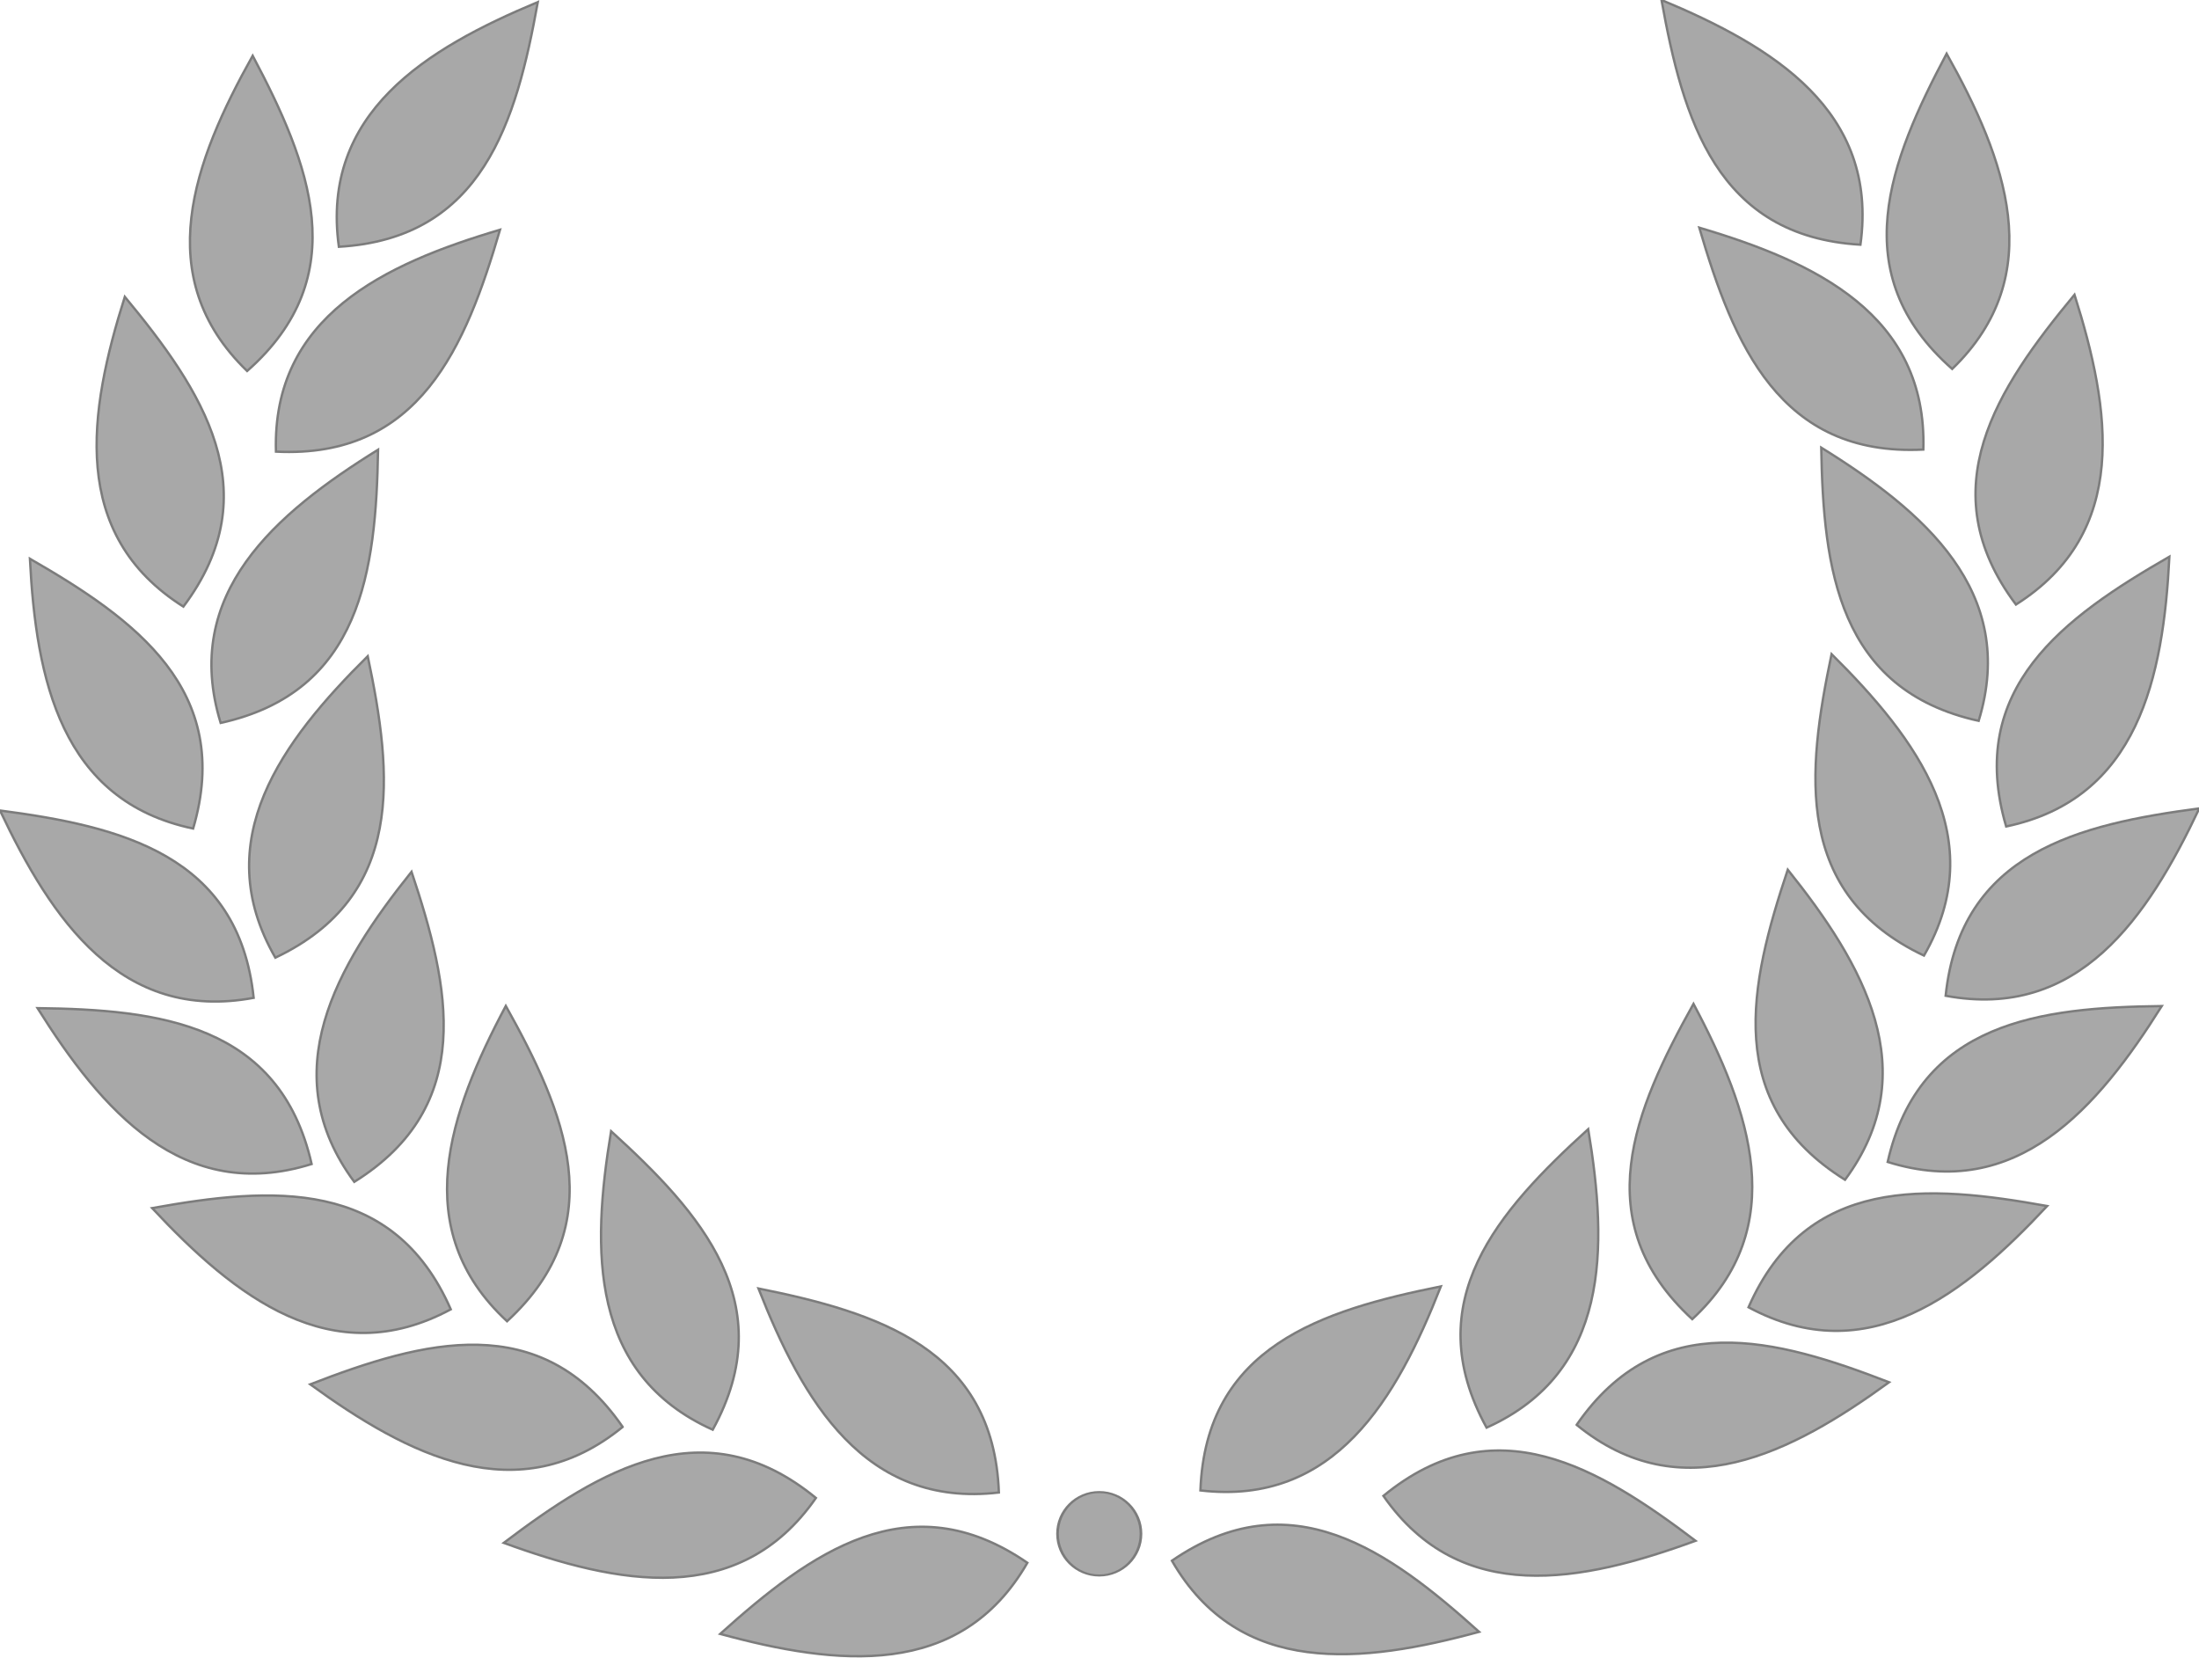
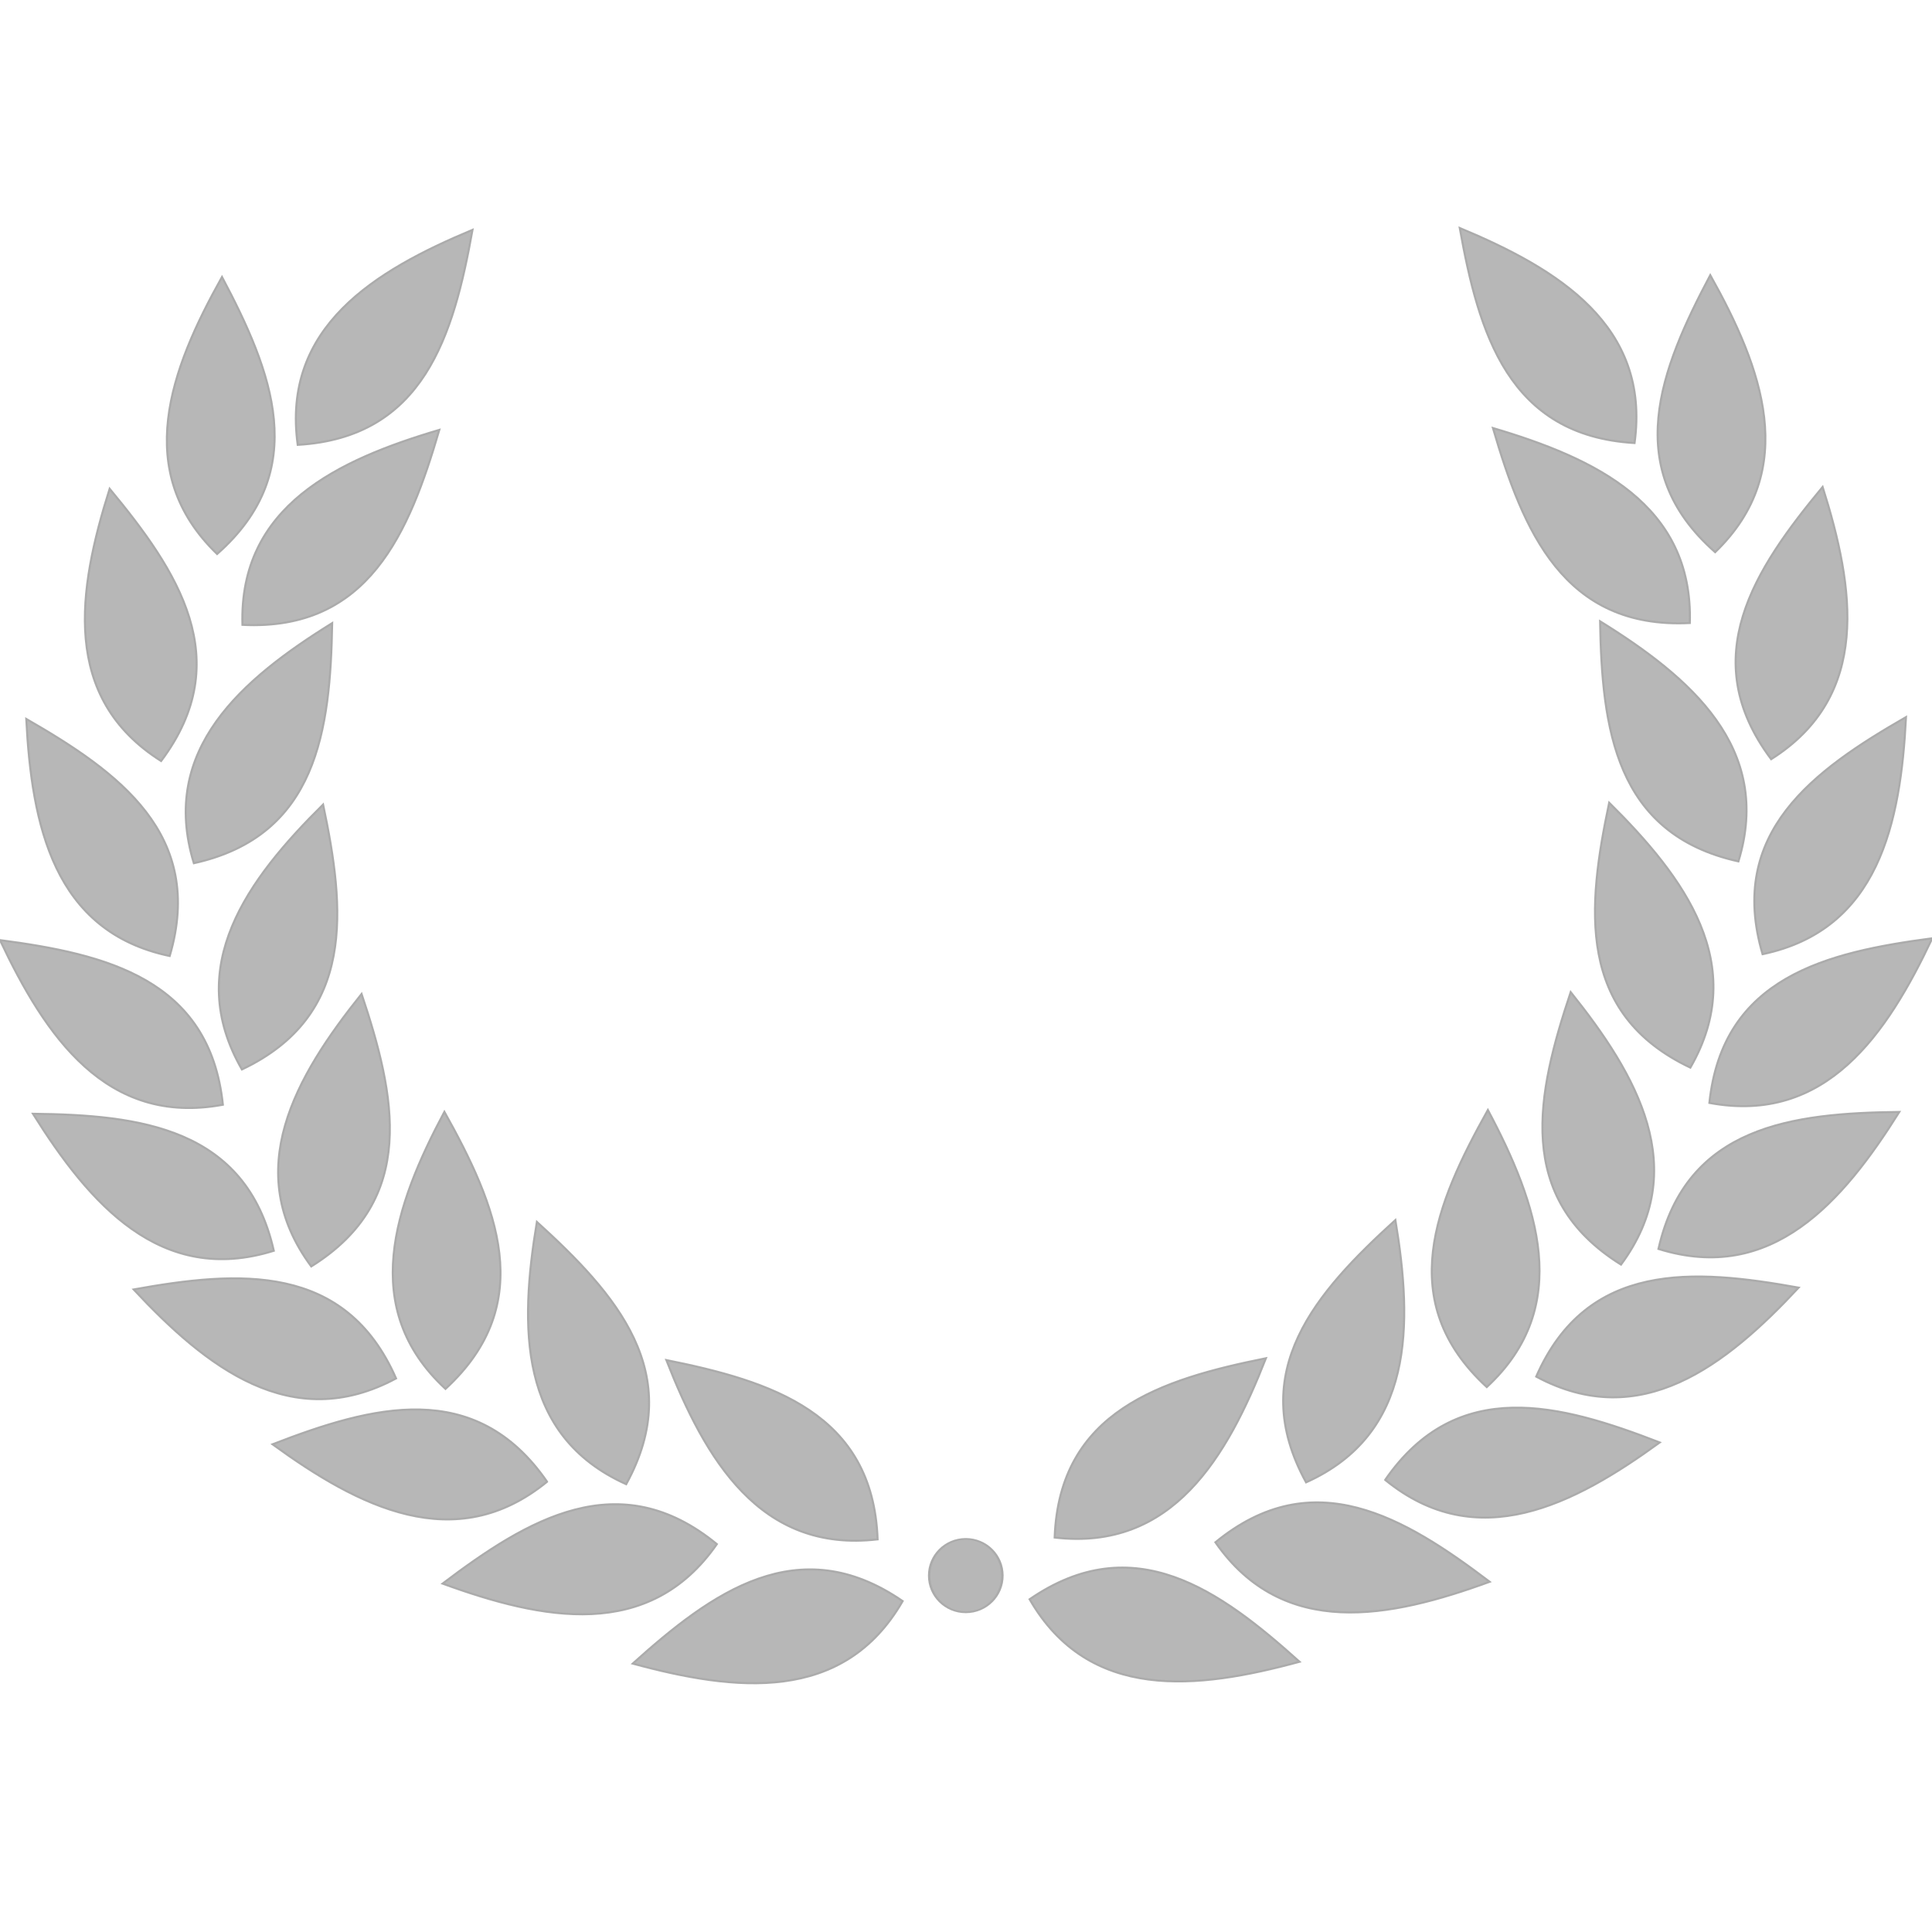
- <svg xmlns="http://www.w3.org/2000/svg" width="932" height="712">
-   <g id="imagebot_1" label="Warstwa 1">
-     <g id="imagebot_2" fill="#000000" label="Warstwa 1" transform="translate(0.00000762939 0) matrix(1 0 0 1 88.345 -234.078)">
-       <g id="imagebot_22" transform="matrix(-1 0 0 1 755.44 -.88158)" fill="#000000">
-         <path id="imagebot_39" d="M347.09,896.45C296.828,861.839 255.099,892.23 216.89,926.597C266.221,939.999 318.46,946.078 347.09,896.45z" fill="#a8a8a8" stroke-width="1px" stroke="#7c7c7c" fill-rule="evenodd" />
-         <path id="imagebot_38" d="M335.01,866.66C332.78,805.674 283.489,790.333 233.11,780.186C251.801,827.765 278.105,873.309 335.01,866.66z" fill="#a8a8a8" stroke-width="1px" stroke="#7c7c7c" fill-rule="evenodd" />
-         <path id="imagebot_37" d="M257.46,868.97C210.302,830.235 166.155,856.991 125.17,888.006C173.192,905.529 224.732,916.001 257.46,868.97z" fill="#a8a8a8" stroke-width="1px" stroke="#7c7c7c" fill-rule="evenodd" />
-         <path id="imagebot_36" d="M213.73,840.05C243.116,786.565 208.687,748.1 170.654,713.53C162.276,763.958 161.476,816.55 213.73,840.05z" fill="#a8a8a8" stroke-width="1px" stroke="#7c7c7c" fill-rule="evenodd" />
-         <path id="imagebot_35" d="M175.56,838.86C140.87,788.66 91.067,802.25 43.14,820.81C84.496,850.857 131.174,875.092 175.56,838.866L175.56,838.86z" fill="#a8a8a8" stroke-width="1px" stroke="#7c7c7c" fill-rule="evenodd" />
-         <path id="imagebot_34" d="M126.56,794.08C171.454,752.743 151.072,705.314 126.032,660.43C102.026,705.561 84.515,755.155 126.56,794.08z" fill="#a8a8a8" stroke-width="1px" stroke="#7c7c7c" fill-rule="evenodd" />
-         <path id="imagebot_33" d="M102.71,789.03C78.197,733.143 26.72,737.014 -23.86,746.117C11.026,783.481 52.242,816.152 102.71,789.03z" fill="#a8a8a8" stroke-width="1px" stroke="#7c7c7c" fill-rule="evenodd" />
-         <path id="imagebot_32" d="M61.808,735C113.59,702.7 102.36,652.32 86.078,603.57C54.118,643.47 27.712,688.95 61.808,735z" fill="#a8a8a8" stroke-width="1px" stroke="#7c7c7c" fill-rule="evenodd" />
-         <path id="imagebot_31" d="M43.732,727.44C30.23,667.926 -21.05,661.992 -72.438,661.365C-45.247,704.652 -10.953,744.528 43.732,727.44z" fill="#a8a8a8" stroke-width="1px" stroke="#7c7c7c" fill-rule="evenodd" />
-         <path id="imagebot_30" d="M28.354,639.98C83.493,613.83 78.104,562.49 67.512,512.2C31.194,548.17 -0.246,590.33 28.354,639.98z" fill="#a8a8a8" stroke-width="1px" stroke="#7c7c7c" fill-rule="evenodd" />
-         <path id="imagebot_29" d="M19.165,657C12.826,596.303 -37.388,584.323 -88.345,577.597C-66.486,623.807 -37.17,667.472 19.165,657z" fill="#a8a8a8" stroke-width="1px" stroke="#7c7c7c" fill-rule="evenodd" />
-         <path id="imagebot_28" d="M5.175,540.49C64.764,527.32 70.983,476.07 71.896,424.68C28.458,451.63 -11.608,485.7 5.175,540.49z" fill="#a8a8a8" stroke-width="1px" stroke="#7c7c7c" fill-rule="evenodd" />
-         <path id="imagebot_27" d="M-6.486,585.25C10.759,526.71 -31.112,496.52 -75.669,470.9C-73.048,521.952 -62.562,573.49 -6.486,585.25z" fill="#a8a8a8" stroke-width="1px" stroke="#7c7c7c" fill-rule="evenodd" />
-         <path id="imagebot_26" d="M28.616,425.5C89.567,428.552 109.113,380.773 123.579,331.456C74.562,345.963 26.914,368.229 28.616,425.5z" fill="#a8a8a8" stroke-width="1px" stroke="#7c7c7c" fill-rule="evenodd" />
-         <path id="imagebot_25" d="M-10.627,491.19C26.002,442.378 -2.665,399.447 -35.448,359.87C-50.847,408.614 -59.048,460.56 -10.627,491.19z" fill="#a8a8a8" stroke-width="1px" stroke="#7c7c7c" fill-rule="evenodd" />
-         <path id="imagebot_24" d="M55.278,338.67C116.2,335.15 130.5,285.55 139.59,234.96C92.411,254.65 47.431,281.91 55.278,338.67z" fill="#a8a8a8" stroke-width="1px" stroke="#7c7c7c" fill-rule="evenodd" />
-         <path id="imagebot_23" d="M16.39,391.33C62.167,350.98 42.814,303.12 18.751,257.7C-6.225,302.31 -24.804,351.51 16.39,391.33z" fill="#a8a8a8" stroke-width="1px" stroke="#7c7c7c" fill-rule="evenodd" />
+ <svg xmlns="http://www.w3.org/2000/svg" id="SvgjsSvg1001" width="288" height="288" version="1.1">
+   <defs id="SvgjsDefs1002" />
+   <g id="SvgjsG1008">
+     <svg viewBox="0 0 932 712" width="288" height="288">
+       <g transform="translate(88.345 -234.078)" fill="#000000" class="color000 svgShape">
+         <g transform="matrix(-1 0 0 1 755.44 -.882)" fill="#000000" class="color000 svgShape">
+           <path fill="#b7b7b7" fill-rule="evenodd" stroke="#ababab" d="M347.09 896.45C296.828 861.839 255.099 892.23 216.89 926.597 266.221 939.999 318.46 946.078 347.09 896.45zM335.01 866.66C332.78 805.674 283.489 790.333 233.11 780.186 251.801 827.765 278.105 873.309 335.01 866.66zM257.46 868.97C210.302 830.235 166.155 856.991 125.17 888.006 173.192 905.529 224.732 916.001 257.46 868.97zM213.73 840.05C243.116 786.565 208.687 748.1 170.654 713.53 162.276 763.958 161.476 816.55 213.73 840.05zM175.56 838.86C140.87 788.66 91.067 802.25 43.14 820.81 84.496 850.857 131.174 875.092 175.56 838.866L175.56 838.86zM126.56 794.08C171.454 752.743 151.072 705.314 126.032 660.43 102.026 705.561 84.515 755.155 126.56 794.08zM102.71 789.03C78.197 733.143 26.72 737.014-23.86 746.117 11.026 783.481 52.242 816.152 102.71 789.03zM61.808 735C113.59 702.7 102.36 652.32 86.078 603.57 54.118 643.47 27.712 688.95 61.808 735zM43.732 727.44C30.23 667.926-21.05 661.992-72.438 661.365-45.247 704.652-10.953 744.528 43.732 727.44zM28.354 639.98C83.493 613.83 78.104 562.49 67.512 512.2 31.194 548.17-.246 590.33 28.354 639.98zM19.165 657C12.826 596.303-37.388 584.323-88.345 577.597-66.486 623.807-37.17 667.472 19.165 657zM5.175 540.49C64.764 527.32 70.983 476.07 71.896 424.68 28.458 451.63-11.608 485.7 5.175 540.49zM-6.486 585.25C10.759 526.71-31.112 496.52-75.669 470.9-73.048 521.952-62.562 573.49-6.486 585.25zM28.616 425.5C89.567 428.552 109.113 380.773 123.579 331.456 74.562 345.963 26.914 368.229 28.616 425.5zM-10.627 491.19C26.002 442.378-2.665 399.447-35.448 359.87-50.847 408.614-59.048 460.56-10.627 491.19zM55.278 338.67C116.2 335.15 130.5 285.55 139.59 234.96 92.411 254.65 47.431 281.91 55.278 338.67zM16.39 391.33C62.167 350.98 42.814 303.12 18.751 257.7-6.225 302.31-24.804 351.51 16.39 391.33z" class="colora8a8a8 svgShape colorStroke7c7c7c svgStroke" />
+         </g>
+         <path fill="#b7b7b7" fill-rule="evenodd" stroke="#ababab" d="M347.09 896.45C296.828 861.839 255.099 892.23 216.89 926.597 266.221 939.999 318.46 946.078 347.09 896.45zM335.01 866.66C332.78 805.674 283.489 790.333 233.11 780.186 251.801 827.765 278.105 873.309 335.01 866.66zM257.46 868.97C210.302 830.235 166.155 856.991 125.17 888.006 173.192 905.529 224.732 916.001 257.46 868.97zM213.73 840.05C243.116 786.565 208.687 748.1 170.654 713.53 162.276 763.958 161.476 816.55 213.73 840.05zM175.56 838.86C140.87 788.66 91.067 802.25 43.14 820.81 84.496 850.857 131.174 875.092 175.56 838.866L175.56 838.86zM126.56 794.08C171.454 752.743 151.072 705.314 126.032 660.43 102.026 705.561 84.515 755.155 126.56 794.08zM102.71 789.03C78.197 733.143 26.72 737.014-23.86 746.117 11.026 783.481 52.242 816.152 102.71 789.03zM61.808 735C113.59 702.7 102.36 652.32 86.078 603.57 54.118 643.47 27.712 688.95 61.808 735zM43.732 727.44C30.23 667.926-21.05 661.992-72.438 661.365-45.247 704.652-10.953 744.528 43.732 727.44zM28.354 639.98C83.493 613.83 78.104 562.49 67.512 512.2 31.194 548.17-.246 590.33 28.354 639.98zM19.165 657C12.826 596.303-37.388 584.323-88.345 577.597-66.486 623.807-37.17 667.472 19.165 657zM5.175 540.49C64.764 527.32 70.983 476.07 71.896 424.68 28.458 451.63-11.608 485.7 5.175 540.49zM-6.486 585.25C10.759 526.71-31.112 496.52-75.669 470.9-73.048 521.952-62.562 573.49-6.486 585.25zM28.616 425.5C89.567 428.552 109.113 380.773 123.579 331.456 74.562 345.963 26.914 368.229 28.616 425.5zM-10.627 491.19C26.002 442.378-2.665 399.447-35.448 359.87-50.847 408.614-59.048 460.56-10.627 491.19zM55.278 338.67C116.2 335.15 130.5 285.55 139.59 234.96 92.411 254.65 47.431 281.91 55.278 338.67zM16.39 391.33C62.167 350.98 42.814 303.12 18.751 257.7-6.225 302.31-24.804 351.51 16.39 391.33z" class="colora8a8a8 svgShape colorStroke7c7c7c svgStroke" />
+         <path fill="#b7b7b7" stroke="#ababab" stroke-linecap="round" stroke-width=".849" d="M365.68,905.89A13.132,17.173 0 1 1 339.416,905.89A13.132,17.173 0 1 1 365.68,905.89z" transform="matrix(1.3462 0 0 1.0294 -97.05 -48.372)" class="colora8a8a8 svgShape colorStroke7c7c7c svgStroke" />
      </g>
-       <g id="imagebot_4" fill="#000000">
-         <path id="imagebot_21" d="M347.09,896.45C296.828,861.839 255.099,892.23 216.89,926.597C266.221,939.999 318.46,946.078 347.09,896.45z" fill="#a8a8a8" stroke-width="1px" stroke="#7c7c7c" fill-rule="evenodd" />
-         <path id="imagebot_20" d="M335.01,866.66C332.78,805.674 283.489,790.333 233.11,780.186C251.801,827.765 278.105,873.309 335.01,866.66z" fill="#a8a8a8" stroke-width="1px" stroke="#7c7c7c" fill-rule="evenodd" />
-         <path id="imagebot_19" d="M257.46,868.97C210.302,830.235 166.155,856.991 125.17,888.006C173.192,905.529 224.732,916.001 257.46,868.97z" fill="#a8a8a8" stroke-width="1px" stroke="#7c7c7c" fill-rule="evenodd" />
-         <path id="imagebot_18" d="M213.73,840.05C243.116,786.565 208.687,748.1 170.654,713.53C162.276,763.958 161.476,816.55 213.73,840.05z" fill="#a8a8a8" stroke-width="1px" stroke="#7c7c7c" fill-rule="evenodd" />
-         <path id="imagebot_17" d="M175.56,838.86C140.87,788.66 91.067,802.25 43.14,820.81C84.496,850.857 131.174,875.092 175.56,838.866L175.56,838.86z" fill="#a8a8a8" stroke-width="1px" stroke="#7c7c7c" fill-rule="evenodd" />
-         <path id="imagebot_16" d="M126.56,794.08C171.454,752.743 151.072,705.314 126.032,660.43C102.026,705.561 84.515,755.155 126.56,794.08z" fill="#a8a8a8" stroke-width="1px" stroke="#7c7c7c" fill-rule="evenodd" />
-         <path id="imagebot_15" d="M102.71,789.03C78.197,733.143 26.72,737.014 -23.86,746.117C11.026,783.481 52.242,816.152 102.71,789.03z" fill="#a8a8a8" stroke-width="1px" stroke="#7c7c7c" fill-rule="evenodd" />
-         <path id="imagebot_14" d="M61.808,735C113.59,702.7 102.36,652.32 86.078,603.57C54.118,643.47 27.712,688.95 61.808,735z" fill="#a8a8a8" stroke-width="1px" stroke="#7c7c7c" fill-rule="evenodd" />
-         <path id="imagebot_13" d="M43.732,727.44C30.23,667.926 -21.05,661.992 -72.438,661.365C-45.247,704.652 -10.953,744.528 43.732,727.44z" fill="#a8a8a8" stroke-width="1px" stroke="#7c7c7c" fill-rule="evenodd" />
-         <path id="imagebot_12" d="M28.354,639.98C83.493,613.83 78.104,562.49 67.512,512.2C31.194,548.17 -0.246,590.33 28.354,639.98z" fill="#a8a8a8" stroke-width="1px" stroke="#7c7c7c" fill-rule="evenodd" />
-         <path id="imagebot_11" d="M19.165,657C12.826,596.303 -37.388,584.323 -88.345,577.597C-66.486,623.807 -37.17,667.472 19.165,657z" fill="#a8a8a8" stroke-width="1px" stroke="#7c7c7c" fill-rule="evenodd" />
-         <path id="imagebot_10" d="M5.175,540.49C64.764,527.32 70.983,476.07 71.896,424.68C28.458,451.63 -11.608,485.7 5.175,540.49z" fill="#a8a8a8" stroke-width="1px" stroke="#7c7c7c" fill-rule="evenodd" />
-         <path id="imagebot_9" d="M-6.486,585.25C10.759,526.71 -31.112,496.52 -75.669,470.9C-73.048,521.952 -62.562,573.49 -6.486,585.25z" fill="#a8a8a8" stroke-width="1px" stroke="#7c7c7c" fill-rule="evenodd" />
-         <path id="imagebot_8" d="M28.616,425.5C89.567,428.552 109.113,380.773 123.579,331.456C74.562,345.963 26.914,368.229 28.616,425.5z" fill="#a8a8a8" stroke-width="1px" stroke="#7c7c7c" fill-rule="evenodd" />
-         <path id="imagebot_7" d="M-10.627,491.19C26.002,442.378 -2.665,399.447 -35.448,359.87C-50.847,408.614 -59.048,460.56 -10.627,491.19z" fill="#a8a8a8" stroke-width="1px" stroke="#7c7c7c" fill-rule="evenodd" />
-         <path id="imagebot_6" d="M55.278,338.67C116.2,335.15 130.5,285.55 139.59,234.96C92.411,254.65 47.431,281.91 55.278,338.67z" fill="#a8a8a8" stroke-width="1px" stroke="#7c7c7c" fill-rule="evenodd" />
-         <path id="imagebot_5" d="M16.39,391.33C62.167,350.98 42.814,303.12 18.751,257.7C-6.225,302.31 -24.804,351.51 16.39,391.33z" fill="#a8a8a8" stroke-width="1px" stroke="#7c7c7c" fill-rule="evenodd" />
-       </g>
-       <path id="imagebot_3" d="M365.68,905.89A13.132,17.173 0 1 1 339.416,905.89A13.132,17.173 0 1 1 365.68,905.89z" transform="matrix(1.3462 0 0 1.0294 -97.05 -48.372)" fill="#a8a8a8" stroke-width="0.849" stroke-linecap="round" stroke="#7c7c7c" />
-     </g>
+     </svg>
  </g>
</svg>
